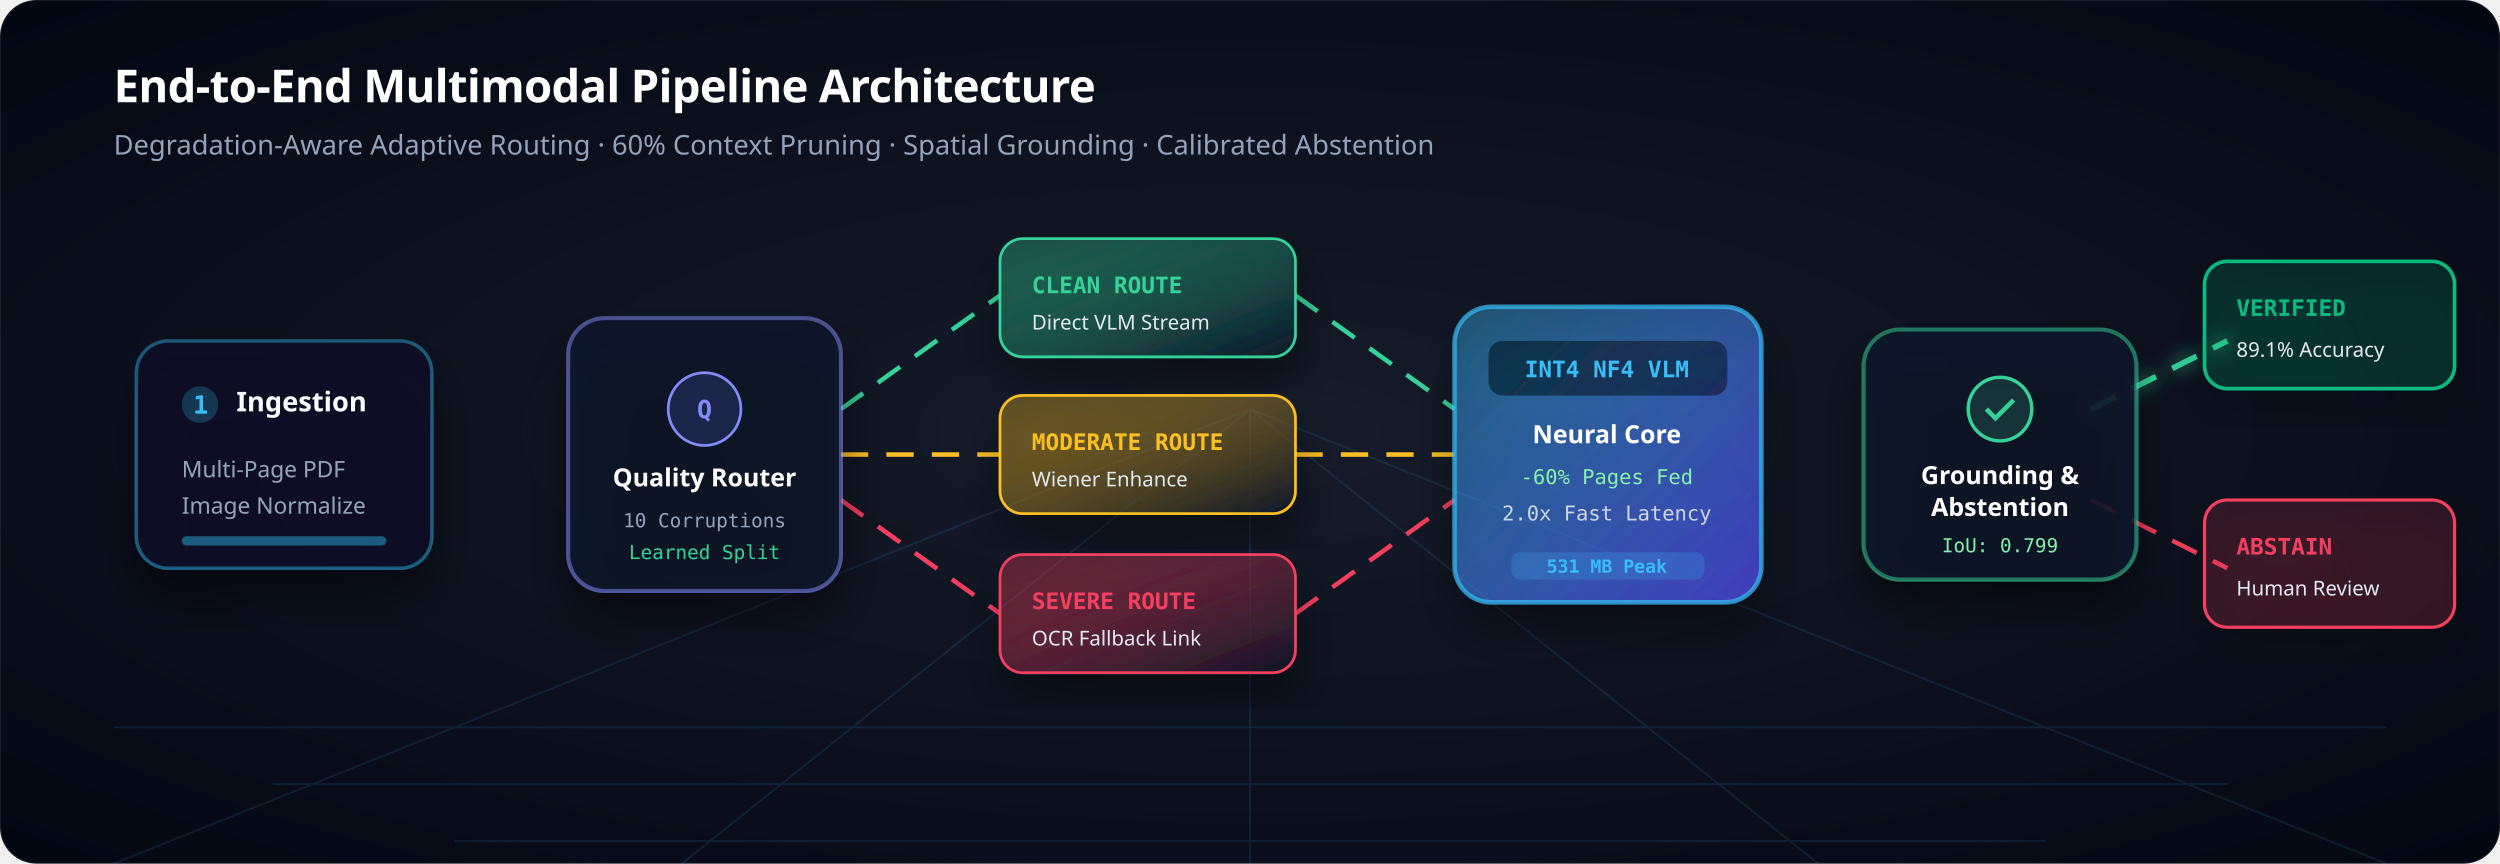
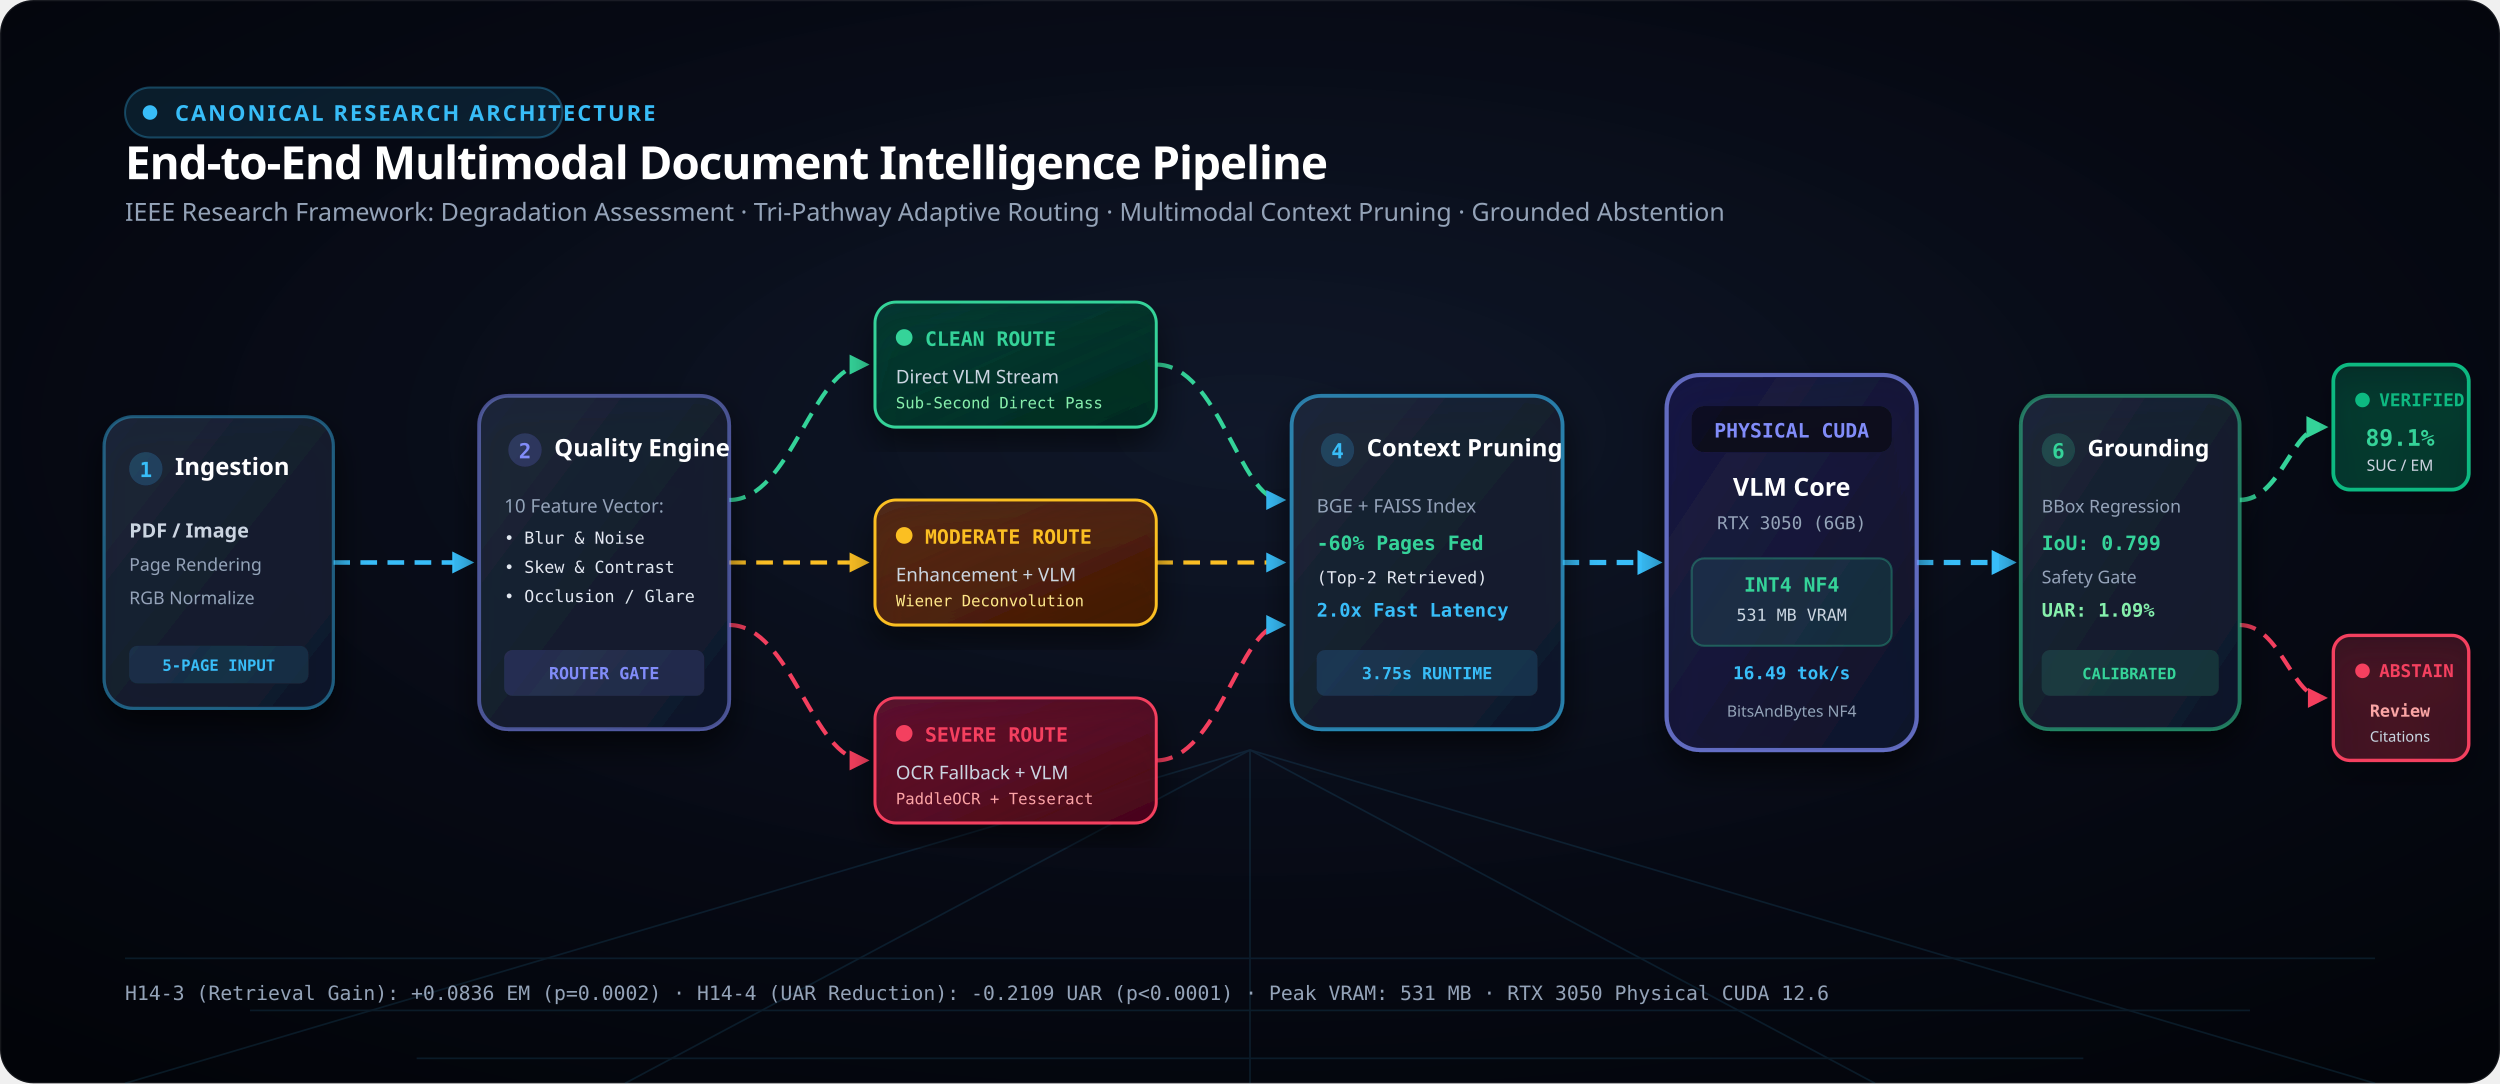
- <svg xmlns="http://www.w3.org/2000/svg" viewBox="0 0 1100 380" width="100%" height="100%">
+ <svg xmlns="http://www.w3.org/2000/svg" viewBox="0 0 1200 520" width="100%" height="100%">
  <defs>
-     <radialGradient id="pipeBg" cx="50%" cy="50%" r="70%">
-       <stop offset="0%" stop-color="#0b1120" stop-opacity="0.95" />
-       <stop offset="100%" stop-color="#030712" stop-opacity="1" />
+     <radialGradient id="archBgGrad" cx="50%" cy="40%" r="75%">
+       <stop offset="0%" stop-color="#0b1325" stop-opacity="0.98" />
+       <stop offset="60%" stop-color="#060913" stop-opacity="1" />
+       <stop offset="100%" stop-color="#020409" stop-opacity="1" />
    </radialGradient>
-     <linearGradient id="blockClean" x1="0%" y1="0%" x2="100%" y2="100%">
-       <stop offset="0%" stop-color="#34d399" stop-opacity="0.3" />
-       <stop offset="100%" stop-color="#0f172a" stop-opacity="0.8" />
-     </linearGradient>
-     <linearGradient id="blockMod" x1="0%" y1="0%" x2="100%" y2="100%">
-       <stop offset="0%" stop-color="#fbbf24" stop-opacity="0.3" />
-       <stop offset="100%" stop-color="#0f172a" stop-opacity="0.8" />
-     </linearGradient>
-     <linearGradient id="blockSev" x1="0%" y1="0%" x2="100%" y2="100%">
-       <stop offset="0%" stop-color="#f43f5e" stop-opacity="0.3" />
-       <stop offset="100%" stop-color="#0f172a" stop-opacity="0.8" />
-     </linearGradient>
-     <linearGradient id="blockCore" x1="0%" y1="0%" x2="100%" y2="100%">
-       <stop offset="0%" stop-color="#38bdf8" stop-opacity="0.35" />
-       <stop offset="100%" stop-color="#4f46e5" stop-opacity="0.75" />
-     </linearGradient>
-     <filter id="isoShadow" x="-20%" y="-20%" width="150%" height="150%">
-       <feDropShadow dx="0" dy="12" stdDeviation="10" flood-color="#000000" flood-opacity="0.6" />
+     <linearGradient id="neonTitle" x1="0%" y1="0%" x2="100%" y2="0%">
+       <stop offset="0%" stop-color="#38bdf8" />
+       <stop offset="50%" stop-color="#818cf8" />
+       <stop offset="100%" stop-color="#c084fc" />
+     </linearGradient>
+     <linearGradient id="gradIngest" x1="0%" y1="0%" x2="100%" y2="100%">
+       <stop offset="0%" stop-color="#1e293b" stop-opacity="0.9" />
+       <stop offset="100%" stop-color="#0f172a" stop-opacity="0.95" />
+     </linearGradient>
+     <linearGradient id="gradClean" x1="0%" y1="0%" x2="100%" y2="100%">
+       <stop offset="0%" stop-color="#064e3b" stop-opacity="0.6" />
+       <stop offset="100%" stop-color="#022c22" stop-opacity="0.9" />
+     </linearGradient>
+     <linearGradient id="gradMod" x1="0%" y1="0%" x2="100%" y2="100%">
+       <stop offset="0%" stop-color="#78350f" stop-opacity="0.6" />
+       <stop offset="100%" stop-color="#451a03" stop-opacity="0.9" />
+     </linearGradient>
+     <linearGradient id="gradSev" x1="0%" y1="0%" x2="100%" y2="100%">
+       <stop offset="0%" stop-color="#881337" stop-opacity="0.6" />
+       <stop offset="100%" stop-color="#4c0519" stop-opacity="0.9" />
+     </linearGradient>
+     <linearGradient id="gradCore" x1="0%" y1="0%" x2="100%" y2="100%">
+       <stop offset="0%" stop-color="#1e1b4b" stop-opacity="0.8" />
+       <stop offset="100%" stop-color="#0f172a" stop-opacity="0.95" />
+     </linearGradient>
+     <filter id="boxDropShadow" x="-10%" y="-10%" width="125%" height="130%">
+       <feDropShadow dx="0" dy="8" stdDeviation="8" flood-color="#000000" flood-opacity="0.65" />
    </filter>
-     <filter id="laserGlow" x="-30%" y="-30%" width="160%" height="160%">
-       <feGaussianBlur stdDeviation="4" result="glow" />
+     <filter id="beamGlow" x="-20%" y="-20%" width="140%" height="140%">
+       <feGaussianBlur stdDeviation="3" result="blur" />
      <feMerge>
-         <feMergeNode in="glow" />
+         <feMergeNode in="blur" />
        <feMergeNode in="SourceGraphic" />
      </feMerge>
    </filter>
+     <marker id="arrowCyan" viewBox="0 0 10 10" refX="6" refY="5" markerWidth="6" markerHeight="6" orient="auto-start-reverse">
+       <path d="M 0 1 L 8 5 L 0 9 z" fill="#38bdf8" />
+     </marker>
+     <marker id="arrowGreen" viewBox="0 0 10 10" refX="6" refY="5" markerWidth="6" markerHeight="6" orient="auto-start-reverse">
+       <path d="M 0 1 L 8 5 L 0 9 z" fill="#34d399" />
+     </marker>
+     <marker id="arrowAmber" viewBox="0 0 10 10" refX="6" refY="5" markerWidth="6" markerHeight="6" orient="auto-start-reverse">
+       <path d="M 0 1 L 8 5 L 0 9 z" fill="#fbbf24" />
+     </marker>
+     <marker id="arrowRose" viewBox="0 0 10 10" refX="6" refY="5" markerWidth="6" markerHeight="6" orient="auto-start-reverse">
+       <path d="M 0 1 L 8 5 L 0 9 z" fill="#f43f5e" />
+     </marker>
    <style>
-       @keyframes floatIso1 {
-         0%, 100% { transform: translateY(0px); }
-         50% { transform: translateY(-8px); }
-       }
-       @keyframes floatIso2 {
-         0%, 100% { transform: translateY(0px); }
-         50% { transform: translateY(-12px); }
-       }
-       @keyframes pulseBeam {
-         0% { stroke-dashoffset: 60; opacity: 0.3; }
-         50% { opacity: 1; }
-         100% { stroke-dashoffset: 0; opacity: 0.3; }
-       }
-       @keyframes radarSweep {
-         0% { opacity: 0.3; transform: scale(0.95); }
-         50% { opacity: 0.9; transform: scale(1.05); }
-         100% { opacity: 0.3; transform: scale(0.95); }
-       }
- 
-       .float-box1 { animation: floatIso1 4.5s ease-in-out infinite; }
-       .float-box2 { animation: floatIso2 5.5s ease-in-out infinite 0.7s; }
-       .flow-pulse { animation: pulseBeam 2.4s linear infinite; stroke-dasharray: 12 8; }
-       .radar-pulse { animation: radarSweep 3s ease-in-out infinite; transform-origin: center; }
+       @keyframes pulseBorder {
+         0%, 100% { stroke-opacity: 0.6; }
+         50% { stroke-opacity: 1; }
+       }
+       @keyframes dashFlow {
+         0% { stroke-dashoffset: 40; }
+         100% { stroke-dashoffset: 0; }
+       }
+       .pulse-line {
+         animation: dashFlow 2s linear infinite;
+         stroke-dasharray: 8 5;
+       }
+       .glowing-border {
+         animation: pulseBorder 3s ease-in-out infinite;
+       }
    </style>
  </defs>
-   <rect width="1100" height="380" fill="url(#pipeBg)" rx="16" stroke="rgba(255,255,255,0.08)" stroke-width="1" />
+   <rect width="1200" height="520" fill="url(#archBgGrad)" rx="16" stroke="rgba(255,255,255,0.08)" stroke-width="1.2" />
  <g opacity="0.12" stroke="#38bdf8" stroke-width="0.8">
-     <line x1="50" y1="320" x2="1050" y2="320" />
-     <line x1="120" y1="345" x2="980" y2="345" />
-     <line x1="200" y1="370" x2="900" y2="370" />
-     <line x1="550" y1="180" x2="50" y2="380" />
-     <line x1="550" y1="180" x2="300" y2="380" />
-     <line x1="550" y1="180" x2="550" y2="380" />
-     <line x1="550" y1="180" x2="800" y2="380" />
-     <line x1="550" y1="180" x2="1050" y2="380" />
-   </g>
-   <text x="50" y="45" font-family="'Plus Jakarta Sans', sans-serif" font-size="20" font-weight="800" fill="#ffffff" letter-spacing="-0.3">
-     End-to-End Multimodal Pipeline Architecture
-   </text>
-   <text x="50" y="68" font-family="'Plus Jakarta Sans', sans-serif" font-size="12" fill="#94a3b8" font-weight="500">
-     Degradation-Aware Adaptive Routing · 60% Context Pruning · Spatial Grounding · Calibrated Abstention
-   </text>
-   <g>
-     <path class="flow-pulse" d="M190,200 L270,200" fill="none" stroke="#38bdf8" stroke-width="2.5" filter="url(#laserGlow)" />
-     <path class="flow-pulse" d="M370,180 L440,130" fill="none" stroke="#34d399" stroke-width="2" />
-     <path class="flow-pulse" d="M370,200 L440,200" fill="none" stroke="#fbbf24" stroke-width="2" />
-     <path class="flow-pulse" d="M370,220 L440,270" fill="none" stroke="#f43f5e" stroke-width="2" />
-     <path class="flow-pulse" d="M570,130 L640,180" fill="none" stroke="#34d399" stroke-width="2" />
-     <path class="flow-pulse" d="M570,200 L640,200" fill="none" stroke="#fbbf24" stroke-width="2" />
-     <path class="flow-pulse" d="M570,270 L640,220" fill="none" stroke="#f43f5e" stroke-width="2" />
-     <path class="flow-pulse" d="M750,200 L820,200" fill="none" stroke="#38bdf8" stroke-width="2.5" filter="url(#laserGlow)" />
-     <path class="flow-pulse" d="M920,180 L980,150" fill="none" stroke="#34d399" stroke-width="2.5" filter="url(#laserGlow)" />
-     <path class="flow-pulse" d="M920,220 L980,250" fill="none" stroke="#f43f5e" stroke-width="2" />
-   </g>
-   <g class="float-box1" transform="translate(60, 150)" filter="url(#isoShadow)">
-     <rect width="130" height="100" rx="14" fill="rgba(15,23,42,0.75)" stroke="rgba(56,189,248,0.4)" stroke-width="1.5" />
-     <circle cx="28" cy="28" r="8" fill="rgba(56,189,248,0.2)" />
-     <text x="25" y="32" font-family="'JetBrains Mono', monospace" font-size="11" font-weight="700" fill="#38bdf8">1</text>
-     <text x="44" y="31" font-family="'Plus Jakarta Sans', sans-serif" font-size="12" font-weight="700" fill="#f8fafc">Ingestion</text>
-     <text x="20" y="60" font-family="'Plus Jakarta Sans', sans-serif" font-size="10" fill="#94a3b8">Multi-Page PDF</text>
-     <text x="20" y="76" font-family="'Plus Jakarta Sans', sans-serif" font-size="10" fill="#94a3b8">Image Normalize</text>
-     <rect x="20" y="86" width="90" height="4" rx="2" fill="#38bdf8" opacity="0.4" />
-   </g>
-   <g class="float-box2" transform="translate(250, 140)" filter="url(#isoShadow)">
-     <rect width="120" height="120" rx="16" fill="rgba(15,23,42,0.85)" stroke="rgba(129,140,248,0.5)" stroke-width="1.8" />
-     <circle cx="60" cy="40" r="16" fill="rgba(129,140,248,0.15)" stroke="#818cf8" stroke-width="1.2" class="radar-pulse" />
-     <text x="60" y="44" font-family="'JetBrains Mono', monospace" font-size="11" font-weight="800" fill="#818cf8" text-anchor="middle">Q</text>
-     <text x="60" y="74" font-family="'Plus Jakarta Sans', sans-serif" font-size="11" font-weight="700" fill="#ffffff" text-anchor="middle">Quality Router</text>
-     <text x="60" y="92" font-family="'JetBrains Mono', monospace" font-size="8.5" fill="#94a3b8" text-anchor="middle">10 Corruptions</text>
-     <text x="60" y="106" font-family="'JetBrains Mono', monospace" font-size="8.5" fill="#34d399" text-anchor="middle">Learned Split</text>
-   </g>
-   <g class="float-box1" transform="translate(440, 105)" filter="url(#isoShadow)">
-     <rect width="130" height="52" rx="10" fill="url(#blockClean)" stroke="#34d399" stroke-width="1.2" />
-     <text x="14" y="24" font-family="'JetBrains Mono', monospace" font-size="10" font-weight="800" fill="#34d399">CLEAN ROUTE</text>
-     <text x="14" y="40" font-family="'Plus Jakarta Sans', sans-serif" font-size="9" fill="#e2e8f0">Direct VLM Stream</text>
-   </g>
-   <g class="float-box2" transform="translate(440, 174)" filter="url(#isoShadow)">
-     <rect width="130" height="52" rx="10" fill="url(#blockMod)" stroke="#fbbf24" stroke-width="1.2" />
-     <text x="14" y="24" font-family="'JetBrains Mono', monospace" font-size="10" font-weight="800" fill="#fbbf24">MODERATE ROUTE</text>
-     <text x="14" y="40" font-family="'Plus Jakarta Sans', sans-serif" font-size="9" fill="#e2e8f0">Wiener Enhance</text>
-   </g>
-   <g class="float-box1" transform="translate(440, 244)" filter="url(#isoShadow)">
-     <rect width="130" height="52" rx="10" fill="url(#blockSev)" stroke="#f43f5e" stroke-width="1.2" />
-     <text x="14" y="24" font-family="'JetBrains Mono', monospace" font-size="10" font-weight="800" fill="#f43f5e">SEVERE ROUTE</text>
-     <text x="14" y="40" font-family="'Plus Jakarta Sans', sans-serif" font-size="9" fill="#e2e8f0">OCR Fallback Link</text>
-   </g>
-   <g class="float-box2" transform="translate(640, 135)" filter="url(#isoShadow)">
-     <rect width="135" height="130" rx="16" fill="url(#blockCore)" stroke="rgba(56,189,248,0.7)" stroke-width="2" />
-     <rect x="15" y="15" width="105" height="24" rx="6" fill="rgba(0,0,0,0.4)" />
-     <text x="67" y="31" font-family="'JetBrains Mono', monospace" font-size="10" font-weight="800" fill="#38bdf8" text-anchor="middle">INT4 NF4 VLM</text>
-     <text x="67" y="60" font-family="'Plus Jakarta Sans', sans-serif" font-size="11" font-weight="700" fill="#ffffff" text-anchor="middle">Neural Core</text>
-     <text x="67" y="78" font-family="'JetBrains Mono', monospace" font-size="9" fill="#86efac" text-anchor="middle">-60% Pages Fed</text>
-     <text x="67" y="94" font-family="'JetBrains Mono', monospace" font-size="9" fill="#cbd5e1" text-anchor="middle">2.0x Fast Latency</text>
-     <rect x="25" y="108" width="85" height="12" rx="4" fill="rgba(56,189,248,0.2)" />
-     <text x="67" y="117" font-family="'JetBrains Mono', monospace" font-size="8" font-weight="700" fill="#38bdf8" text-anchor="middle">531 MB Peak</text>
-   </g>
-   <g class="float-box1" transform="translate(820, 145)" filter="url(#isoShadow)">
-     <rect width="120" height="110" rx="16" fill="rgba(15,23,42,0.85)" stroke="rgba(52,211,153,0.5)" stroke-width="1.8" />
-     <circle cx="60" cy="35" r="14" fill="rgba(52,211,153,0.15)" stroke="#34d399" stroke-width="1.5" />
-     <path d="M54,35 L58,39 L66,31" fill="none" stroke="#34d399" stroke-width="2" />
-     <text x="60" y="68" font-family="'Plus Jakarta Sans', sans-serif" font-size="11" font-weight="700" fill="#ffffff" text-anchor="middle">Grounding &amp;</text>
-     <text x="60" y="82" font-family="'Plus Jakarta Sans', sans-serif" font-size="11" font-weight="700" fill="#ffffff" text-anchor="middle">Abstention</text>
-     <text x="60" y="98" font-family="'JetBrains Mono', monospace" font-size="8.5" fill="#86efac" text-anchor="middle">IoU: 0.799</text>
-   </g>
-   <g class="float-box2" transform="translate(970, 115)" filter="url(#isoShadow)">
-     <rect width="110" height="56" rx="10" fill="rgba(16,185,129,0.15)" stroke="#10b981" stroke-width="1.6" />
-     <text x="14" y="24" font-family="'JetBrains Mono', monospace" font-size="10" font-weight="800" fill="#10b981">VERIFIED</text>
-     <text x="14" y="42" font-family="'Plus Jakarta Sans', sans-serif" font-size="9" fill="#e2e8f0">89.1% Accuracy</text>
-   </g>
-   <g class="float-box1" transform="translate(970, 220)" filter="url(#isoShadow)">
-     <rect width="110" height="56" rx="10" fill="rgba(244,63,94,0.15)" stroke="#f43f5e" stroke-width="1.4" />
-     <text x="14" y="24" font-family="'JetBrains Mono', monospace" font-size="10" font-weight="800" fill="#f43f5e">ABSTAIN</text>
-     <text x="14" y="42" font-family="'Plus Jakarta Sans', sans-serif" font-size="9" fill="#e2e8f0">Human Review</text>
+     <line x1="60" y1="460" x2="1140" y2="460" />
+     <line x1="120" y1="485" x2="1080" y2="485" />
+     <line x1="200" y1="508" x2="1000" y2="508" />
+     <line x1="600" y1="360" x2="60" y2="520" />
+     <line x1="600" y1="360" x2="300" y2="520" />
+     <line x1="600" y1="360" x2="600" y2="520" />
+     <line x1="600" y1="360" x2="900" y2="520" />
+     <line x1="600" y1="360" x2="1140" y2="520" />
+   </g>
+   <g transform="translate(60, 42)">
+     <rect width="210" height="24" rx="12" fill="rgba(56,189,248,0.12)" stroke="rgba(56,189,248,0.3)" stroke-width="1" />
+     <circle cx="12" cy="12" r="3.5" fill="#38bdf8" />
+     <text x="24" y="16" font-family="'Plus Jakarta Sans', sans-serif" font-size="10.5" font-weight="700" fill="#38bdf8" letter-spacing="1">CANONICAL RESEARCH ARCHITECTURE</text>
+     <text x="0" y="44" font-family="'Plus Jakarta Sans', sans-serif" font-size="22" font-weight="800" fill="#ffffff" letter-spacing="-0.5">
+       End-to-End Multimodal Document Intelligence Pipeline
+     </text>
+     <text x="0" y="64" font-family="'Plus Jakarta Sans', sans-serif" font-size="12" fill="#94a3b8">
+       IEEE Research Framework: Degradation Assessment · Tri-Pathway Adaptive Routing · Multimodal Context Pruning · Grounded Abstention
+     </text>
+   </g>
+   <path class="pulse-line" d="M 160 270 L 225 270" fill="none" stroke="#38bdf8" stroke-width="2.2" marker-end="url(#arrowCyan)" />
+   <path class="pulse-line" d="M 350 240 C 380 240, 390 175, 415 175" fill="none" stroke="#34d399" stroke-width="2" marker-end="url(#arrowGreen)" />
+   <path class="pulse-line" d="M 350 270 L 415 270" fill="none" stroke="#fbbf24" stroke-width="2" marker-end="url(#arrowAmber)" />
+   <path class="pulse-line" d="M 350 300 C 380 300, 390 365, 415 365" fill="none" stroke="#f43f5e" stroke-width="2" marker-end="url(#arrowRose)" />
+   <path class="pulse-line" d="M 555 175 C 585 175, 595 240, 615 240" fill="none" stroke="#34d399" stroke-width="2" marker-end="url(#arrowCyan)" />
+   <path class="pulse-line" d="M 555 270 L 615 270" fill="none" stroke="#fbbf24" stroke-width="2" marker-end="url(#arrowCyan)" />
+   <path class="pulse-line" d="M 555 365 C 585 365, 595 300, 615 300" fill="none" stroke="#f43f5e" stroke-width="2" marker-end="url(#arrowCyan)" />
+   <path class="pulse-line" d="M 750 270 L 795 270" fill="none" stroke="#38bdf8" stroke-width="2.5" marker-end="url(#arrowCyan)" />
+   <path class="pulse-line" d="M 920 270 L 965 270" fill="none" stroke="#38bdf8" stroke-width="2.5" marker-end="url(#arrowCyan)" />
+   <path class="pulse-line" d="M 1075 240 C 1095 240, 1100 205, 1115 205" fill="none" stroke="#34d399" stroke-width="2.2" marker-end="url(#arrowGreen)" />
+   <path class="pulse-line" d="M 1075 300 C 1095 300, 1100 335, 1115 335" fill="none" stroke="#f43f5e" stroke-width="2" marker-end="url(#arrowRose)" />
+   <g filter="url(#boxDropShadow)">
+     <rect x="50" y="200" width="110" height="140" rx="14" fill="url(#gradIngest)" stroke="rgba(56,189,248,0.4)" stroke-width="1.5" class="glowing-border" />
+     <circle cx="70" cy="225" r="8" fill="rgba(56,189,248,0.2)" />
+     <text x="67" y="229" font-family="'JetBrains Mono', monospace" font-size="10" font-weight="700" fill="#38bdf8">1</text>
+     <text x="84" y="228" font-family="'Plus Jakarta Sans', sans-serif" font-size="11.5" font-weight="700" fill="#ffffff">Ingestion</text>
+     <text x="62" y="258" font-family="'Plus Jakarta Sans', sans-serif" font-size="9.5" fill="#cbd5e1" font-weight="600">PDF / Image</text>
+     <text x="62" y="274" font-family="'Plus Jakarta Sans', sans-serif" font-size="8.5" fill="#94a3b8">Page Rendering</text>
+     <text x="62" y="290" font-family="'Plus Jakarta Sans', sans-serif" font-size="8.5" fill="#94a3b8">RGB Normalize</text>
+     <rect x="62" y="310" width="86" height="18" rx="4" fill="rgba(56,189,248,0.12)" />
+     <text x="105" y="322" font-family="'JetBrains Mono', monospace" font-size="7.5" font-weight="700" fill="#38bdf8" text-anchor="middle">5-PAGE INPUT</text>
+   </g>
+   <g filter="url(#boxDropShadow)">
+     <rect x="230" y="190" width="120" height="160" rx="14" fill="url(#gradIngest)" stroke="rgba(129,140,248,0.5)" stroke-width="1.8" class="glowing-border" />
+     <circle cx="252" cy="216" r="8" fill="rgba(129,140,248,0.2)" />
+     <text x="249" y="220" font-family="'JetBrains Mono', monospace" font-size="10" font-weight="700" fill="#818cf8">2</text>
+     <text x="266" y="219" font-family="'Plus Jakarta Sans', sans-serif" font-size="11.5" font-weight="700" fill="#ffffff">Quality Engine</text>
+     <text x="242" y="246" font-family="'Plus Jakarta Sans', sans-serif" font-size="9" fill="#94a3b8">10 Feature Vector:</text>
+     <text x="242" y="261" font-family="'JetBrains Mono', monospace" font-size="8" fill="#e2e8f0">• Blur &amp; Noise</text>
+     <text x="242" y="275" font-family="'JetBrains Mono', monospace" font-size="8" fill="#e2e8f0">• Skew &amp; Contrast</text>
+     <text x="242" y="289" font-family="'JetBrains Mono', monospace" font-size="8" fill="#e2e8f0">• Occlusion / Glare</text>
+     <rect x="242" y="312" width="96" height="22" rx="4" fill="rgba(129,140,248,0.15)" />
+     <text x="290" y="326" font-family="'JetBrains Mono', monospace" font-size="8" font-weight="700" fill="#818cf8" text-anchor="middle">ROUTER GATE</text>
+   </g>
+   <g filter="url(#boxDropShadow)">
+     <rect x="420" y="145" width="135" height="60" rx="10" fill="url(#gradClean)" stroke="#34d399" stroke-width="1.4" />
+     <circle cx="434" cy="162" r="4" fill="#34d399" />
+     <text x="444" y="166" font-family="'JetBrains Mono', monospace" font-size="9.5" font-weight="800" fill="#34d399">CLEAN ROUTE</text>
+     <text x="430" y="184" font-family="'Plus Jakarta Sans', sans-serif" font-size="9" fill="#cbd5e1">Direct VLM Stream</text>
+     <text x="430" y="196" font-family="'JetBrains Mono', monospace" font-size="7.5" fill="#86efac">Sub-Second Direct Pass</text>
+   </g>
+   <g filter="url(#boxDropShadow)">
+     <rect x="420" y="240" width="135" height="60" rx="10" fill="url(#gradMod)" stroke="#fbbf24" stroke-width="1.4" />
+     <circle cx="434" cy="257" r="4" fill="#fbbf24" />
+     <text x="444" y="261" font-family="'JetBrains Mono', monospace" font-size="9.5" font-weight="800" fill="#fbbf24">MODERATE ROUTE</text>
+     <text x="430" y="279" font-family="'Plus Jakarta Sans', sans-serif" font-size="9" fill="#cbd5e1">Enhancement + VLM</text>
+     <text x="430" y="291" font-family="'JetBrains Mono', monospace" font-size="7.5" fill="#fde68a">Wiener Deconvolution</text>
+   </g>
+   <g filter="url(#boxDropShadow)">
+     <rect x="420" y="335" width="135" height="60" rx="10" fill="url(#gradSev)" stroke="#f43f5e" stroke-width="1.4" />
+     <circle cx="434" cy="352" r="4" fill="#f43f5e" />
+     <text x="444" y="356" font-family="'JetBrains Mono', monospace" font-size="9.5" font-weight="800" fill="#f43f5e">SEVERE ROUTE</text>
+     <text x="430" y="374" font-family="'Plus Jakarta Sans', sans-serif" font-size="9" fill="#cbd5e1">OCR Fallback + VLM</text>
+     <text x="430" y="386" font-family="'JetBrains Mono', monospace" font-size="7.5" fill="#fca5a5">PaddleOCR + Tesseract</text>
+   </g>
+   <g filter="url(#boxDropShadow)">
+     <rect x="620" y="190" width="130" height="160" rx="14" fill="url(#gradIngest)" stroke="rgba(56,189,248,0.6)" stroke-width="1.8" class="glowing-border" />
+     <circle cx="642" cy="216" r="8" fill="rgba(56,189,248,0.2)" />
+     <text x="639" y="220" font-family="'JetBrains Mono', monospace" font-size="10" font-weight="700" fill="#38bdf8">4</text>
+     <text x="656" y="219" font-family="'Plus Jakarta Sans', sans-serif" font-size="11.5" font-weight="700" fill="#ffffff">Context Pruning</text>
+     <text x="632" y="246" font-family="'Plus Jakarta Sans', sans-serif" font-size="9" fill="#94a3b8">BGE + FAISS Index</text>
+     <text x="632" y="264" font-family="'JetBrains Mono', monospace" font-size="9.5" font-weight="800" fill="#34d399">-60% Pages Fed</text>
+     <text x="632" y="280" font-family="'JetBrains Mono', monospace" font-size="8" fill="#e2e8f0">(Top-2 Retrieved)</text>
+     <text x="632" y="296" font-family="'JetBrains Mono', monospace" font-size="9" font-weight="700" fill="#38bdf8">2.0x Fast Latency</text>
+     <rect x="632" y="312" width="106" height="22" rx="4" fill="rgba(56,189,248,0.15)" />
+     <text x="685" y="326" font-family="'JetBrains Mono', monospace" font-size="8" font-weight="700" fill="#38bdf8" text-anchor="middle">3.75s RUNTIME</text>
+   </g>
+   <g filter="url(#boxDropShadow)">
+     <rect x="800" y="180" width="120" height="180" rx="16" fill="url(#gradCore)" stroke="rgba(129,140,248,0.7)" stroke-width="2" class="glowing-border" />
+     <rect x="812" y="195" width="96" height="22" rx="6" fill="rgba(0,0,0,0.5)" />
+     <text x="860" y="210" font-family="'JetBrains Mono', monospace" font-size="9.5" font-weight="800" fill="#818cf8" text-anchor="middle">PHYSICAL CUDA</text>
+     <text x="860" y="238" font-family="'Plus Jakarta Sans', sans-serif" font-size="12" font-weight="800" fill="#ffffff" text-anchor="middle">VLM Core</text>
+     <text x="860" y="254" font-family="'JetBrains Mono', monospace" font-size="8.5" fill="#94a3b8" text-anchor="middle">RTX 3050 (6GB)</text>
+     <rect x="812" y="268" width="96" height="42" rx="6" fill="rgba(52,211,153,0.12)" stroke="rgba(52,211,153,0.3)" stroke-width="1" />
+     <text x="860" y="284" font-family="'JetBrains Mono', monospace" font-size="9.5" font-weight="800" fill="#34d399" text-anchor="middle">INT4 NF4</text>
+     <text x="860" y="298" font-family="'JetBrains Mono', monospace" font-size="8" fill="#cbd5e1" text-anchor="middle">531 MB VRAM</text>
+     <text x="860" y="326" font-family="'JetBrains Mono', monospace" font-size="8.5" font-weight="700" fill="#38bdf8" text-anchor="middle">16.49 tok/s</text>
+     <text x="860" y="344" font-family="'Plus Jakarta Sans', sans-serif" font-size="7.5" fill="#94a3b8" text-anchor="middle">BitsAndBytes NF4</text>
+   </g>
+   <g filter="url(#boxDropShadow)">
+     <rect x="970" y="190" width="105" height="160" rx="14" fill="url(#gradIngest)" stroke="rgba(52,211,153,0.5)" stroke-width="1.8" class="glowing-border" />
+     <circle cx="988" cy="216" r="8" fill="rgba(52,211,153,0.2)" />
+     <text x="985" y="220" font-family="'JetBrains Mono', monospace" font-size="10" font-weight="700" fill="#34d399">6</text>
+     <text x="1002" y="219" font-family="'Plus Jakarta Sans', sans-serif" font-size="11" font-weight="700" fill="#ffffff">Grounding</text>
+     <text x="980" y="246" font-family="'Plus Jakarta Sans', sans-serif" font-size="8.5" fill="#94a3b8">BBox Regression</text>
+     <text x="980" y="264" font-family="'JetBrains Mono', monospace" font-size="9.5" font-weight="800" fill="#34d399">IoU: 0.799</text>
+     <text x="980" y="280" font-family="'Plus Jakarta Sans', sans-serif" font-size="8.5" fill="#94a3b8">Safety Gate</text>
+     <text x="980" y="296" font-family="'JetBrains Mono', monospace" font-size="9" font-weight="700" fill="#86efac">UAR: 1.09%</text>
+     <rect x="980" y="312" width="85" height="22" rx="4" fill="rgba(52,211,153,0.15)" />
+     <text x="1022" y="326" font-family="'JetBrains Mono', monospace" font-size="7.5" font-weight="700" fill="#34d399" text-anchor="middle">CALIBRATED</text>
+   </g>
+   <g filter="url(#boxDropShadow)">
+     <rect x="1120" y="175" width="65" height="60" rx="8" fill="rgba(16,185,129,0.2)" stroke="#10b981" stroke-width="1.8" />
+     <circle cx="1134" cy="192" r="3.5" fill="#10b981" />
+     <text x="1142" y="195" font-family="'JetBrains Mono', monospace" font-size="8.5" font-weight="800" fill="#10b981">VERIFIED</text>
+     <text x="1152" y="214" font-family="'JetBrains Mono', monospace" font-size="11" font-weight="800" fill="#34d399" text-anchor="middle">89.1%</text>
+     <text x="1152" y="226" font-family="'Plus Jakarta Sans', sans-serif" font-size="7.5" fill="#cbd5e1" text-anchor="middle">SUC / EM</text>
+   </g>
+   <g filter="url(#boxDropShadow)">
+     <rect x="1120" y="305" width="65" height="60" rx="8" fill="rgba(244,63,94,0.2)" stroke="#f43f5e" stroke-width="1.6" />
+     <circle cx="1134" cy="322" r="3.5" fill="#f43f5e" />
+     <text x="1142" y="325" font-family="'JetBrains Mono', monospace" font-size="8.5" font-weight="800" fill="#f43f5e">ABSTAIN</text>
+     <text x="1152" y="344" font-family="'JetBrains Mono', monospace" font-size="8" font-weight="700" fill="#fca5a5" text-anchor="middle">Review</text>
+     <text x="1152" y="356" font-family="'Plus Jakarta Sans', sans-serif" font-size="7" fill="#cbd5e1" text-anchor="middle">Citations</text>
+   </g>
+   <g transform="translate(60, 480)">
+     <text x="0" y="0" font-family="'JetBrains Mono', monospace" font-size="9.5" fill="#94a3b8">
+       H14-3 (Retrieval Gain): +0.0836 EM (p=0.0002) · H14-4 (UAR Reduction): -0.2109 UAR (p&lt;0.0001) · Peak VRAM: 531 MB · RTX 3050 Physical CUDA 12.6
+     </text>
  </g>
</svg>
